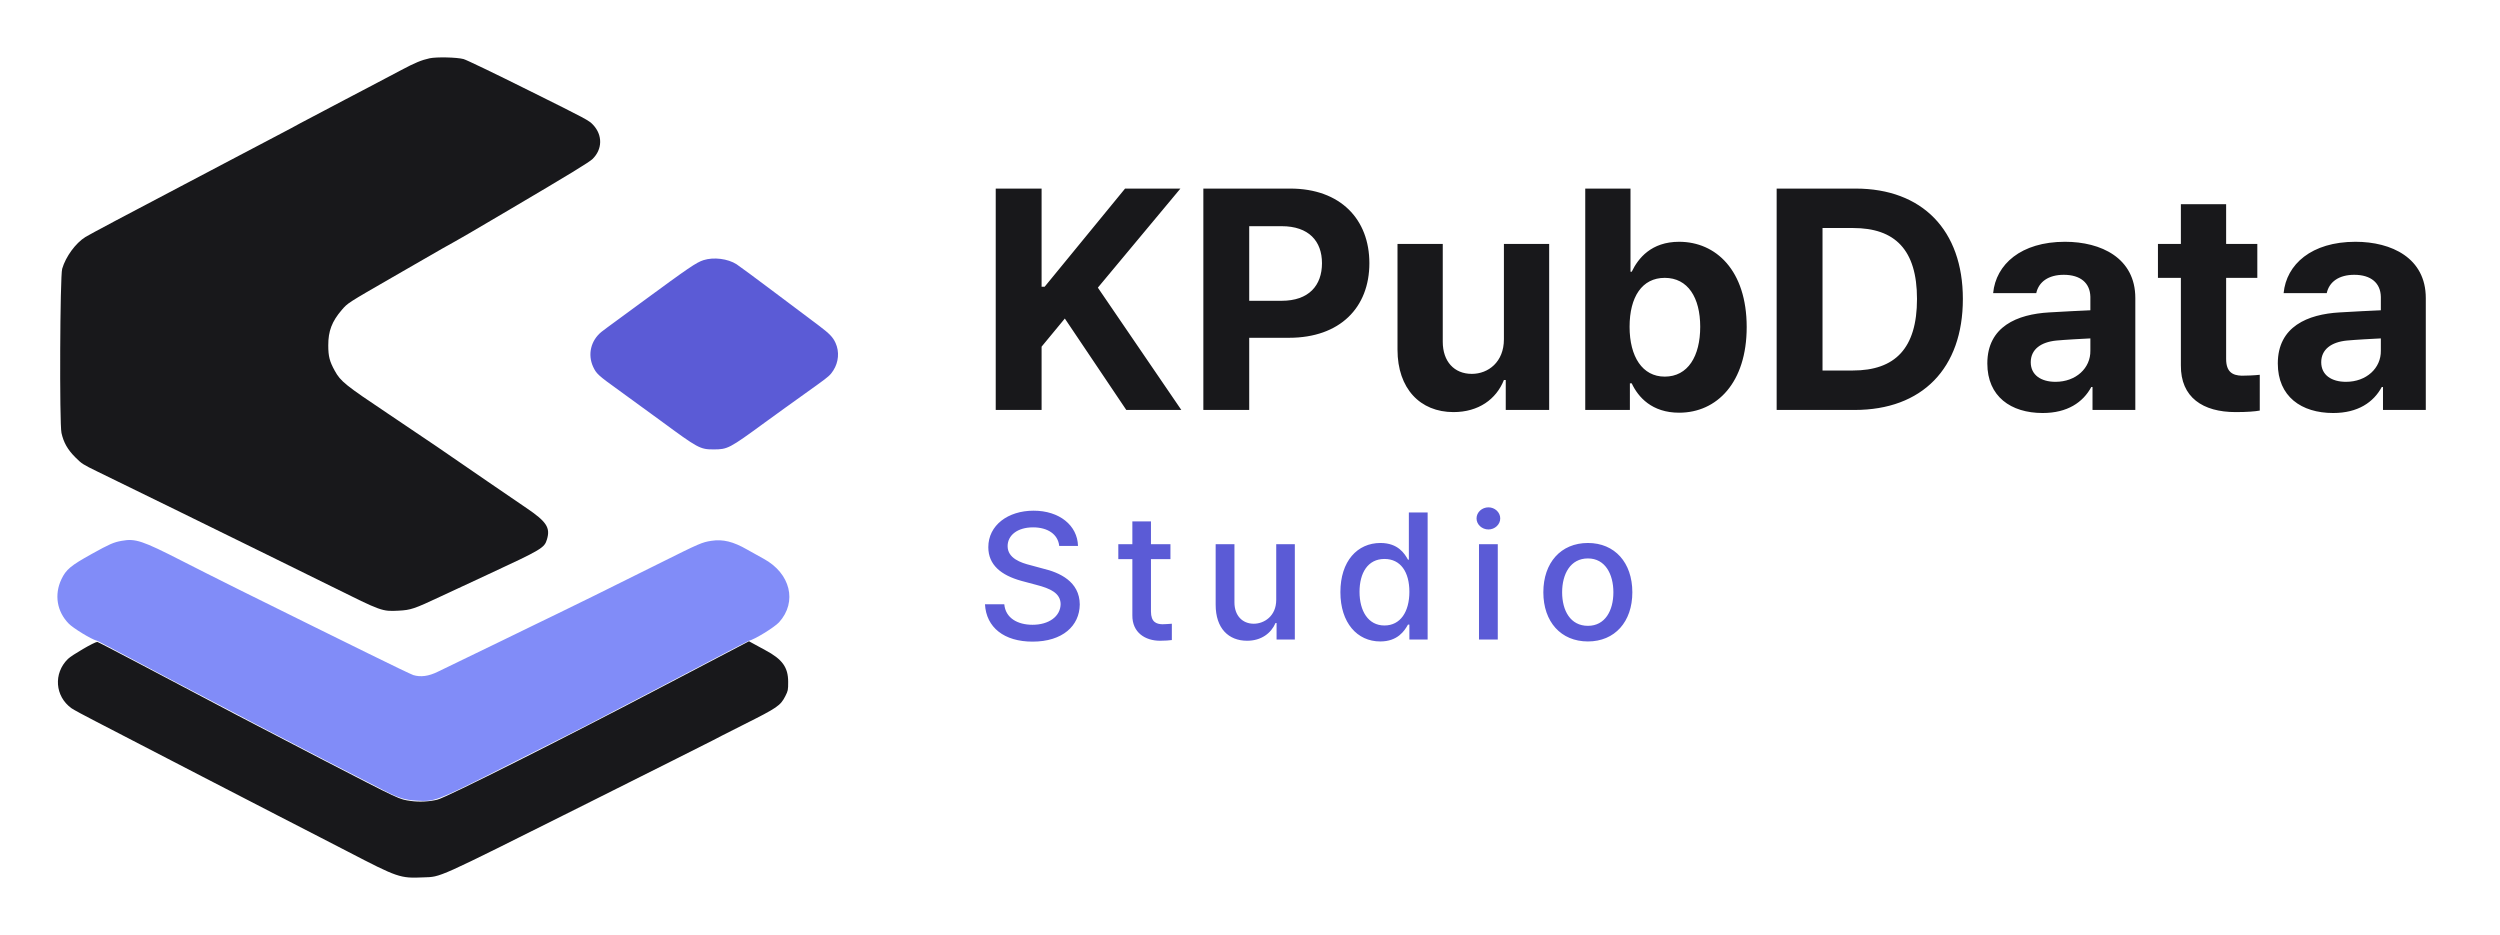
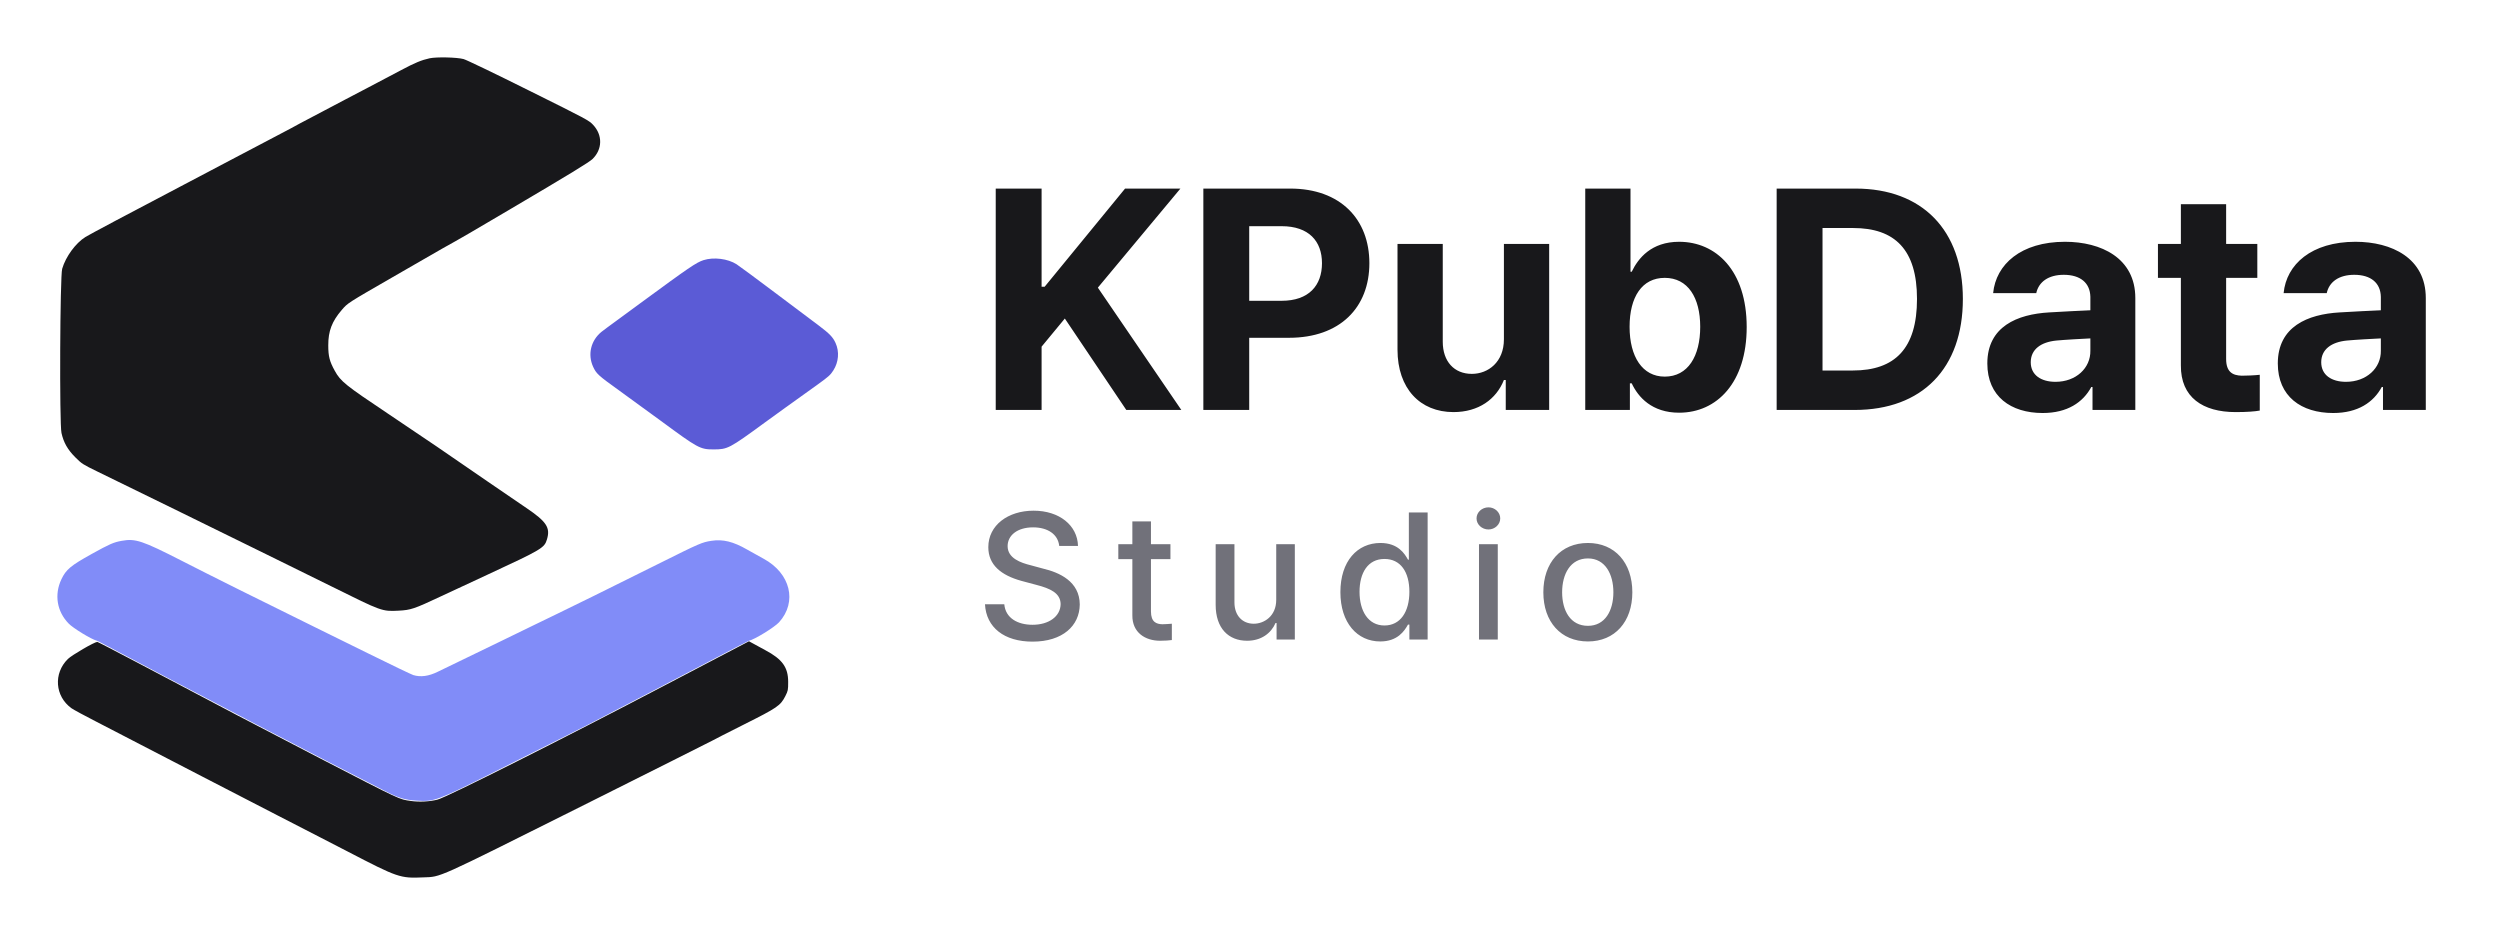
<svg xmlns="http://www.w3.org/2000/svg" viewBox="-7 -7 304.914 114">
  <g transform="translate(-0.054 -0.035) scale(0.952)">
    <g id="sym-art">
      <path d="M85.53 76.48C83.8 77.38 80.3 79.22 77.74 80.56C64.83 87.34 49.91 94.84 48.75 95.13C47.72 95.39 46.38 95.45 45.35 95.3C43.81 95.08 44.23 95.28 33.8 89.89C27.04 86.4 20.03 82.73 10.14 77.49C7.46 76.08 5.23 74.92 5.17 74.92C4.8 74.93 1.92 76.6 1.4 77.11C-0.47 78.95 -0.26 81.89 1.86 83.42C2.13 83.61 3.55 84.38 5.02 85.13C6.48 85.88 8.62 86.99 9.77 87.59C10.92 88.19 14.85 90.23 18.5 92.11C22.14 93.99 26.56 96.27 28.32 97.18C30.07 98.08 32.54 99.35 33.8 100C35.07 100.65 36.62 101.45 37.25 101.78C43.68 105.12 43.96 105.22 46.93 105.09C49.27 105 48.31 105.42 67.02 96.07C76.28 91.44 83.9 87.61 83.96 87.57C84.02 87.52 85.82 86.61 87.96 85.53C92.33 83.34 92.69 83.09 93.32 81.86C93.66 81.18 93.68 81.1 93.68 80.05C93.68 78.17 92.93 77.14 90.75 75.98C90.06 75.61 89.31 75.2 89.08 75.07L88.66 74.84 85.53 76.48" fill="#18181B" />
      <path d="M8.31 61.97C7.27 62.15 6.73 62.39 4.46 63.65C1.76 65.15 1.17 65.64 0.57 66.9C-0.36 68.87 -0.01 71.02 1.5 72.57C2.06 73.16 4.46 74.62 5.07 74.75C5.13 74.77 5.34 74.86 5.54 74.97C6.15 75.29 7.46 75.98 10.24 77.45C14.27 79.59 16.64 80.83 19.23 82.18C21.81 83.53 23.28 84.3 24.71 85.06C25.23 85.34 26.29 85.89 27.06 86.29C27.84 86.69 28.87 87.22 29.36 87.48C30.9 88.3 37.05 91.48 41.96 93.99C43.8 94.94 44.53 95.16 46.12 95.26C48.31 95.4 48.65 95.28 55.75 91.72C62.55 88.31 69.18 84.96 69.33 84.85C69.39 84.81 70.28 84.34 71.32 83.81C74.08 82.38 80.06 79.26 84.58 76.88C86.76 75.73 88.6 74.78 88.66 74.77C89.34 74.64 91.93 73.05 92.52 72.4C94.87 69.79 93.98 66.14 90.54 64.27C89.97 63.96 89.01 63.43 88.42 63.09C86.65 62.07 85.31 61.74 83.85 61.97C82.66 62.15 82.35 62.28 77.32 64.79C72.24 67.33 64.27 71.26 64.22 71.26C64.2 71.26 62.73 71.98 60.96 72.84C59.18 73.71 57.31 74.62 56.79 74.87C55.98 75.25 50.17 78.07 48.8 78.74C47.63 79.32 46.59 79.46 45.65 79.17C45.4 79.09 42.79 77.84 39.86 76.39C36.93 74.94 33.78 73.39 32.86 72.94C26.65 69.89 19.42 66.29 15.99 64.53C10.94 61.95 10.05 61.65 8.31 61.97" fill="#818CF8" />
      <path d="M47.75 0.15C46.73 0.37 45.83 0.74 44.13 1.65C43.28 2.11 41.38 3.11 39.92 3.87C38.45 4.63 37.06 5.36 36.83 5.49C36.6 5.61 35.45 6.22 34.27 6.84C33.1 7.46 31.68 8.2 31.14 8.49C30.59 8.78 30.1 9.05 30.04 9.09C29.98 9.13 28.64 9.84 27.06 10.66C25.48 11.48 23.65 12.44 22.99 12.8C22.33 13.16 19.29 14.76 16.25 16.35C9.4 19.94 4.16 22.73 3.64 23.05C2.39 23.84 1.13 25.55 0.67 27.12C0.39 28.04 0.31 46.94 0.58 48.15C0.85 49.38 1.37 50.29 2.36 51.28C3.19 52.11 3.31 52.18 5.19 53.1C6.27 53.62 10.92 55.9 15.52 58.15C20.11 60.41 25.29 62.94 27.01 63.79C28.74 64.63 32.45 66.47 35.27 67.86C41.61 71.01 41.66 71.03 43.76 70.92C45.35 70.84 45.77 70.69 49.16 69.1C50.83 68.32 53.56 67.05 55.22 66.28C62.16 63.06 62.45 62.88 62.78 61.78C63.23 60.28 62.72 59.51 60.15 57.77C57.62 56.05 53.46 53.2 48.64 49.88C47.89 49.36 45.05 47.45 42.32 45.62C36.95 42.03 36.34 41.54 35.6 40.2C34.93 38.99 34.76 38.34 34.76 36.94C34.75 35.11 35.23 33.85 36.5 32.38C37.25 31.51 37.23 31.52 42.89 28.26C44.27 27.47 46.13 26.39 47.02 25.88C47.91 25.36 48.99 24.74 49.42 24.5C51.59 23.3 53.37 22.27 58.25 19.38C65.7 14.99 68.22 13.45 68.62 13.05C69.89 11.81 69.92 10 68.7 8.69C68.16 8.11 67.96 8 60.43 4.26C56.06 2.08 52.44 0.34 52.09 0.25C51.23 0.02 48.65 -0.04 47.75 0.15" fill="#18181B" />
      <path d="M82.84 26.01C81.91 26.31 81.01 26.92 74.71 31.55C73.88 32.17 72.52 33.16 71.7 33.76C70.87 34.36 70 35.01 69.76 35.2C68.4 36.31 67.97 38.09 68.69 39.67C69.11 40.57 69.33 40.77 71.94 42.65C72.97 43.39 76.54 45.99 77.38 46.61C82.13 50.11 82.4 50.26 84.11 50.26C85.93 50.26 86.12 50.16 90.7 46.81C91.67 46.1 94.54 44.03 97.48 41.93C98.83 40.96 99.1 40.72 99.46 40.15C100.15 39.08 100.26 37.73 99.75 36.62C99.41 35.87 98.97 35.42 97.6 34.39C96.94 33.89 94.41 31.99 91.98 30.17C89.55 28.34 87.34 26.71 87.07 26.54C85.94 25.82 84.14 25.6 82.84 26.01" fill="#5B5BD6" />
    </g>
  </g>
  <path d="M5.957 0.0H20.605V-20.215L28.027 -29.199L47.656 0.0H65.234L38.574 -39.062L64.941 -70.703H47.266L21.582 -39.355H20.605V-70.703H5.957ZM72.266 0.0H86.914V-23.047H99.609C115.918 -23.047 125.293 -32.715 125.293 -46.875C125.293 -60.84 116.113 -70.703 100.0 -70.703H72.266ZM86.914 -34.863V-58.691H97.266C105.957 -58.691 110.156 -53.906 110.156 -46.875C110.156 -39.746 105.957 -34.863 97.266 -34.863ZM168.262 -22.559C168.262 -15.332 163.281 -11.523 158.008 -11.523C152.344 -11.523 148.73 -15.527 148.73 -21.777V-53.027H134.277V-19.238C134.277 -6.836 141.504 0.684 152.148 0.684C160.156 0.684 165.82 -3.418 168.262 -9.57H168.848V0.0H182.715V-53.027H168.262ZM194.238 0.0H208.496V-8.496H209.082C211.133 -4.102 215.527 0.879 224.219 0.879C236.328 0.879 245.801 -8.789 245.801 -26.465C245.801 -44.629 235.938 -53.711 224.219 -53.711C215.332 -53.711 211.133 -48.438 209.082 -44.141H208.691V-70.703H194.238ZM208.398 -26.562C208.398 -36.133 212.402 -42.188 219.629 -42.188C227.051 -42.188 230.957 -35.84 230.957 -26.562C230.957 -17.188 227.051 -10.645 219.629 -10.645C212.5 -10.645 208.398 -16.992 208.398 -26.562ZM280.273 0.0C301.855 0.0 314.844 -13.281 314.844 -35.449C314.844 -57.422 301.855 -70.703 280.566 -70.703H255.371V0.0ZM270.02 -12.598V-58.105H279.785C293.164 -58.105 300.195 -51.172 300.195 -35.449C300.195 -19.629 293.164 -12.598 279.688 -12.598ZM322.656 -14.844C322.656 -4.297 330.176 0.977 340.332 0.977C348.242 0.977 353.223 -2.441 355.859 -7.324H356.25V0.0H369.922V-35.742C369.922 -48.535 358.984 -53.711 347.461 -53.711C333.398 -53.711 325.391 -46.484 324.512 -37.305H338.281C339.062 -40.918 342.188 -43.164 347.07 -43.164C352.441 -43.164 355.469 -40.527 355.566 -36.133V-31.836C353.32 -31.738 346.191 -31.396 342.383 -31.152C332.227 -30.566 322.656 -26.66 322.656 -14.844ZM336.523 -15.234C336.523 -19.336 339.746 -21.68 344.727 -22.168C347.217 -22.412 353.369 -22.754 355.566 -22.852V-18.945C355.664 -13.379 350.977 -8.984 344.434 -8.984C339.844 -8.984 336.523 -11.133 336.523 -15.234ZM408.887 -53.027H398.926V-65.723H384.473V-53.027H377.148V-42.188H384.473V-14.258C384.375 -4.004 391.504 0.684 401.953 0.684C405.566 0.684 408.105 0.488 409.668 0.195V-11.23C407.91 -11.035 405.371 -10.938 403.906 -10.938C400.977 -11.035 398.926 -12.109 398.926 -16.309V-42.188H408.887ZM415.43 -14.844C415.43 -4.297 422.949 0.977 433.105 0.977C441.016 0.977 445.996 -2.441 448.633 -7.324H449.023V0.0H462.695V-35.742C462.695 -48.535 451.758 -53.711 440.234 -53.711C426.172 -53.711 418.164 -46.484 417.285 -37.305H431.055C431.836 -40.918 434.961 -43.164 439.844 -43.164C445.215 -43.164 448.242 -40.527 448.34 -36.133V-31.836C446.094 -31.738 438.965 -31.396 435.156 -31.152C425.0 -30.566 415.43 -26.66 415.43 -14.844ZM429.297 -15.234C429.297 -19.336 432.52 -21.68 437.5 -22.168C439.99 -22.412 446.143 -22.754 448.34 -22.852V-18.945C448.438 -13.379 443.75 -8.984 437.207 -8.984C432.617 -8.984 429.297 -11.133 429.297 -15.234Z" fill="#18181B" transform="translate(112.17 43) scale(0.381879)" />
-   <path d="M45.703 -52.051H56.152C55.859 -63.477 45.801 -71.68 31.445 -71.68C17.188 -71.68 6.25 -63.574 6.25 -51.367C6.25 -41.504 13.379 -35.742 24.707 -32.617L33.105 -30.371C40.625 -28.418 46.387 -25.879 46.484 -19.727C46.387 -12.793 39.844 -8.203 30.859 -8.203C22.559 -8.203 15.82 -11.914 15.137 -19.629H4.395C5.078 -6.738 15.039 1.172 30.859 1.172C47.559 1.172 57.031 -7.617 57.129 -19.531C57.031 -32.324 45.801 -37.305 36.719 -39.453L29.883 -41.309C24.316 -42.676 16.992 -45.215 16.992 -51.953C16.992 -58.008 22.461 -62.402 31.152 -62.402C39.258 -62.402 45.02 -58.594 45.703 -52.051ZM107.578 -53.027H96.738V-65.723H86.387V-53.027H78.574V-44.727H86.387V-13.477C86.289 -3.809 93.613 0.684 101.816 0.684C104.648 0.684 106.895 0.488 108.359 0.293V-8.789C106.895 -8.691 104.551 -8.496 103.086 -8.496C99.766 -8.594 96.738 -9.668 96.738 -15.625V-44.727H107.578ZM166.426 -22.07C166.426 -12.988 159.688 -8.789 153.926 -8.789C147.578 -8.789 143.184 -13.379 143.184 -20.605V-53.027H132.734V-19.336C132.734 -6.152 139.961 0.684 150.215 0.684C158.125 0.684 163.594 -3.516 166.035 -9.18H166.621V0.0H176.777V-53.027H166.426ZM224.297 1.074C233.965 1.074 237.773 -4.785 239.727 -8.301H240.508V0.0H250.664V-70.703H240.215V-44.434H239.727C237.871 -47.754 234.258 -53.711 224.395 -53.711C211.602 -53.711 202.129 -43.652 202.129 -26.367C202.129 -9.277 211.504 1.074 224.297 1.074ZM226.641 -7.812C217.559 -7.812 212.773 -15.918 212.773 -26.562C212.773 -37.012 217.363 -44.824 226.641 -44.824C235.625 -44.824 240.508 -37.598 240.508 -26.562C240.508 -15.43 235.527 -7.812 226.641 -7.812ZM279.238 0.0H289.688V-53.027H279.238ZM284.512 -61.23C288.027 -61.23 291.055 -63.965 291.055 -67.383C291.055 -70.801 288.027 -73.535 284.512 -73.535C280.898 -73.535 277.871 -70.801 277.871 -67.383C277.871 -63.965 280.898 -61.23 284.512 -61.23ZM339.844 1.074C354.785 1.074 364.551 -9.863 364.551 -26.27C364.551 -42.773 354.785 -53.711 339.844 -53.711C324.805 -53.711 315.039 -42.773 315.039 -26.27C315.039 -9.863 324.805 1.074 339.844 1.074ZM339.844 -7.617C330.078 -7.617 325.488 -16.113 325.488 -26.27C325.488 -36.426 330.078 -45.117 339.844 -45.117C349.414 -45.117 354.004 -36.426 354.004 -26.27C354.004 -16.113 349.414 -7.617 339.844 -7.617Z" fill="#5B5BD6" transform="translate(112.17 71) scale(0.219227)" />
+   <path d="M45.703 -52.051H56.152C55.859 -63.477 45.801 -71.68 31.445 -71.68C17.188 -71.68 6.25 -63.574 6.25 -51.367C6.25 -41.504 13.379 -35.742 24.707 -32.617L33.105 -30.371C40.625 -28.418 46.387 -25.879 46.484 -19.727C46.387 -12.793 39.844 -8.203 30.859 -8.203C22.559 -8.203 15.82 -11.914 15.137 -19.629H4.395C5.078 -6.738 15.039 1.172 30.859 1.172C47.559 1.172 57.031 -7.617 57.129 -19.531C57.031 -32.324 45.801 -37.305 36.719 -39.453L29.883 -41.309C24.316 -42.676 16.992 -45.215 16.992 -51.953C16.992 -58.008 22.461 -62.402 31.152 -62.402C39.258 -62.402 45.02 -58.594 45.703 -52.051ZM107.578 -53.027H96.738V-65.723H86.387V-53.027H78.574V-44.727H86.387V-13.477C86.289 -3.809 93.613 0.684 101.816 0.684C104.648 0.684 106.895 0.488 108.359 0.293V-8.789C106.895 -8.691 104.551 -8.496 103.086 -8.496C99.766 -8.594 96.738 -9.668 96.738 -15.625V-44.727H107.578ZM166.426 -22.07C166.426 -12.988 159.688 -8.789 153.926 -8.789C147.578 -8.789 143.184 -13.379 143.184 -20.605V-53.027H132.734V-19.336C132.734 -6.152 139.961 0.684 150.215 0.684C158.125 0.684 163.594 -3.516 166.035 -9.18H166.621V0.0H176.777V-53.027H166.426ZM224.297 1.074C233.965 1.074 237.773 -4.785 239.727 -8.301H240.508V0.0H250.664V-70.703H240.215V-44.434H239.727C237.871 -47.754 234.258 -53.711 224.395 -53.711C211.602 -53.711 202.129 -43.652 202.129 -26.367C202.129 -9.277 211.504 1.074 224.297 1.074ZM226.641 -7.812C217.559 -7.812 212.773 -15.918 212.773 -26.562C212.773 -37.012 217.363 -44.824 226.641 -44.824C235.625 -44.824 240.508 -37.598 240.508 -26.562C240.508 -15.43 235.527 -7.812 226.641 -7.812ZM279.238 0.0H289.688V-53.027H279.238ZM284.512 -61.23C288.027 -61.23 291.055 -63.965 291.055 -67.383C291.055 -70.801 288.027 -73.535 284.512 -73.535C280.898 -73.535 277.871 -70.801 277.871 -67.383C277.871 -63.965 280.898 -61.23 284.512 -61.23ZM339.844 1.074C354.785 1.074 364.551 -9.863 364.551 -26.27C364.551 -42.773 354.785 -53.711 339.844 -53.711C324.805 -53.711 315.039 -42.773 315.039 -26.27C315.039 -9.863 324.805 1.074 339.844 1.074ZM339.844 -7.617C330.078 -7.617 325.488 -16.113 325.488 -26.27C325.488 -36.426 330.078 -45.117 339.844 -45.117C349.414 -45.117 354.004 -36.426 354.004 -26.27C354.004 -16.113 349.414 -7.617 339.844 -7.617Z" fill="#71717A" transform="translate(112.17 71) scale(0.219227)" />
</svg>
